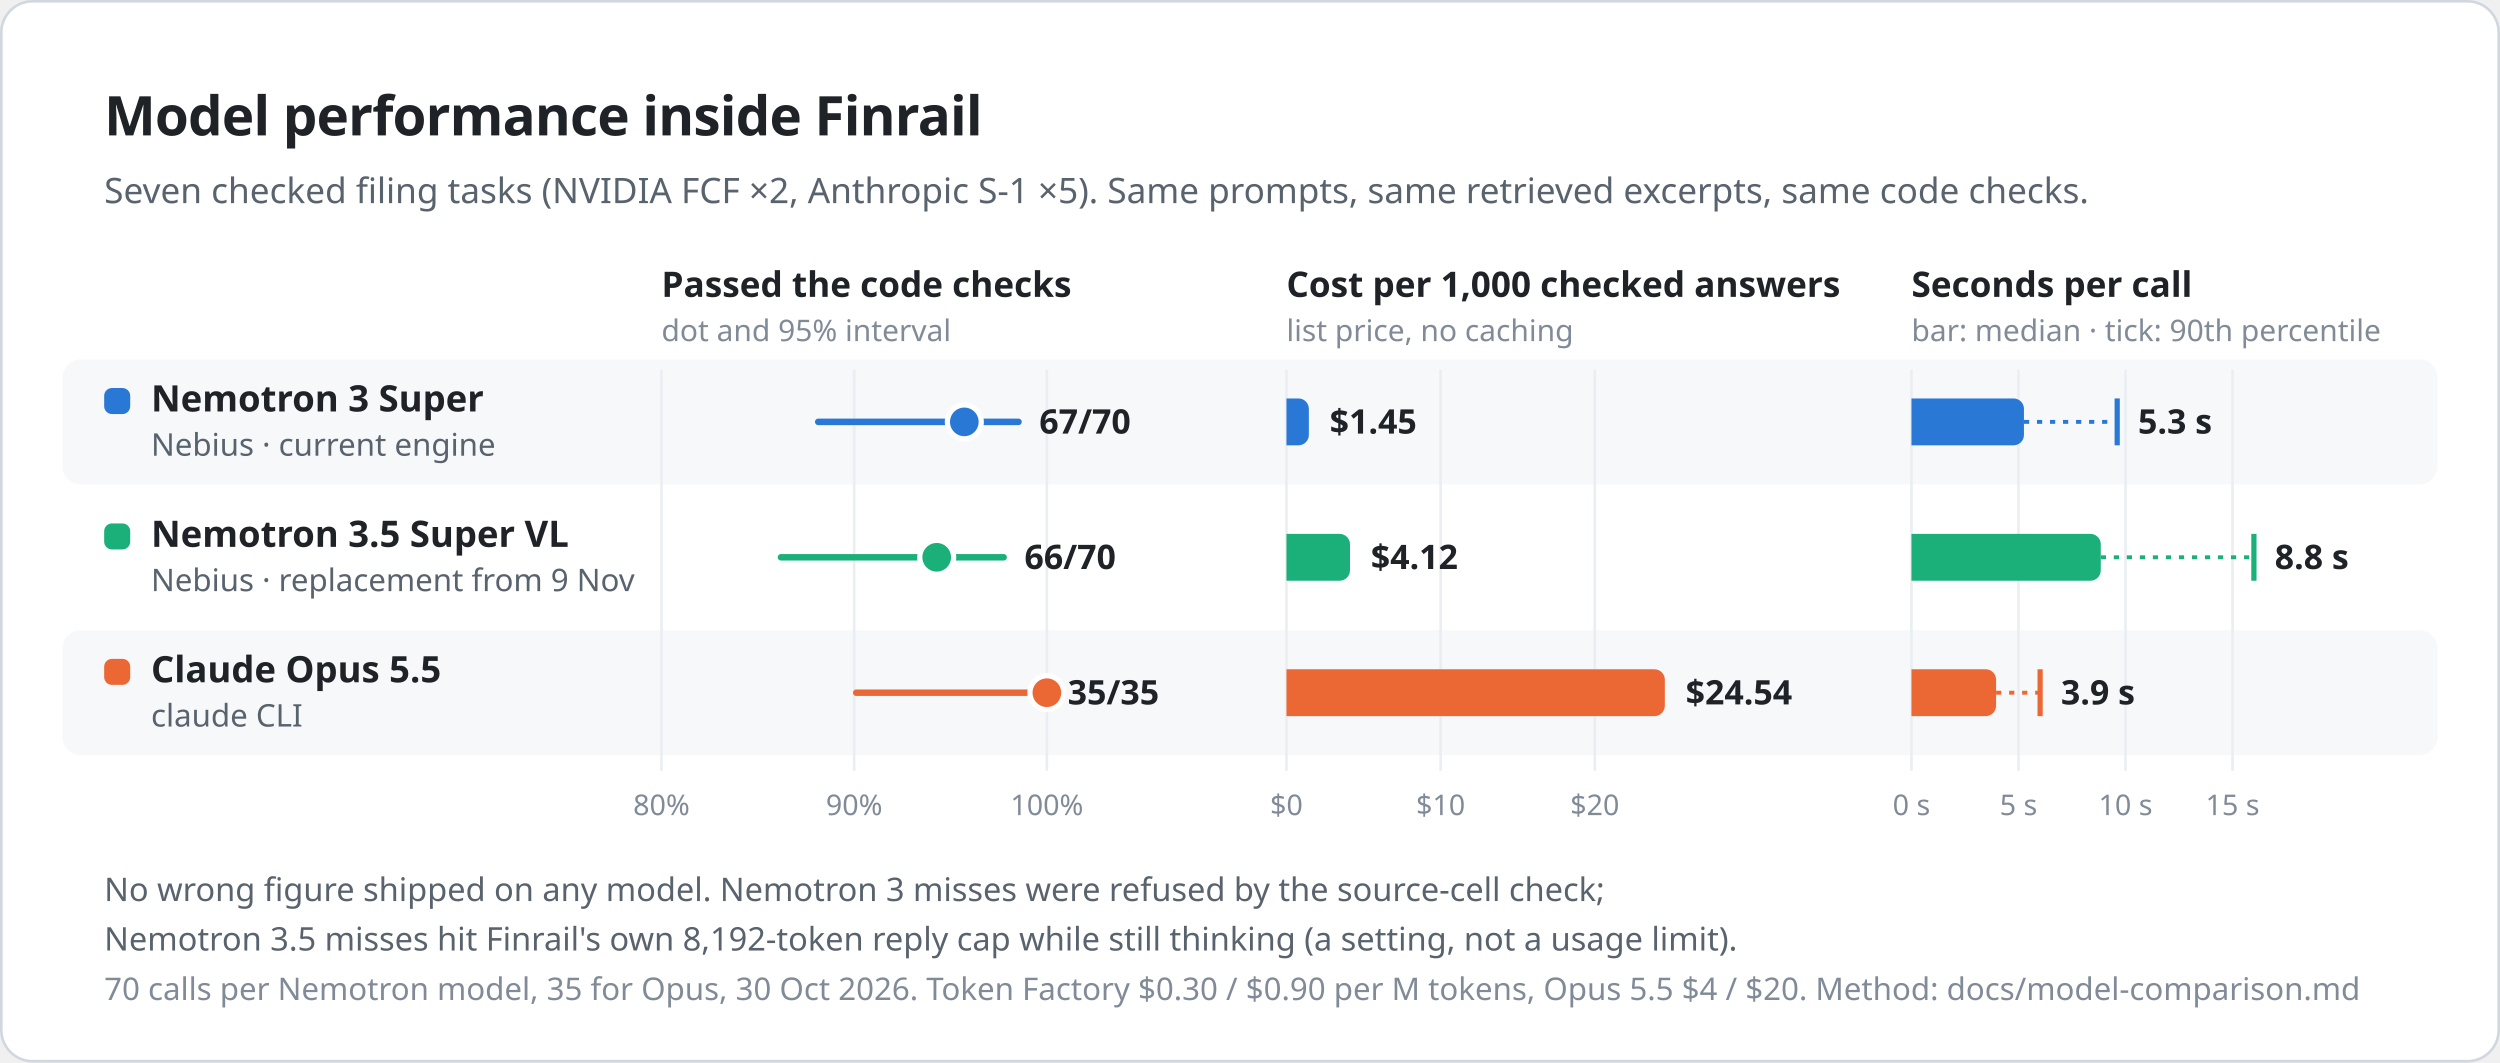
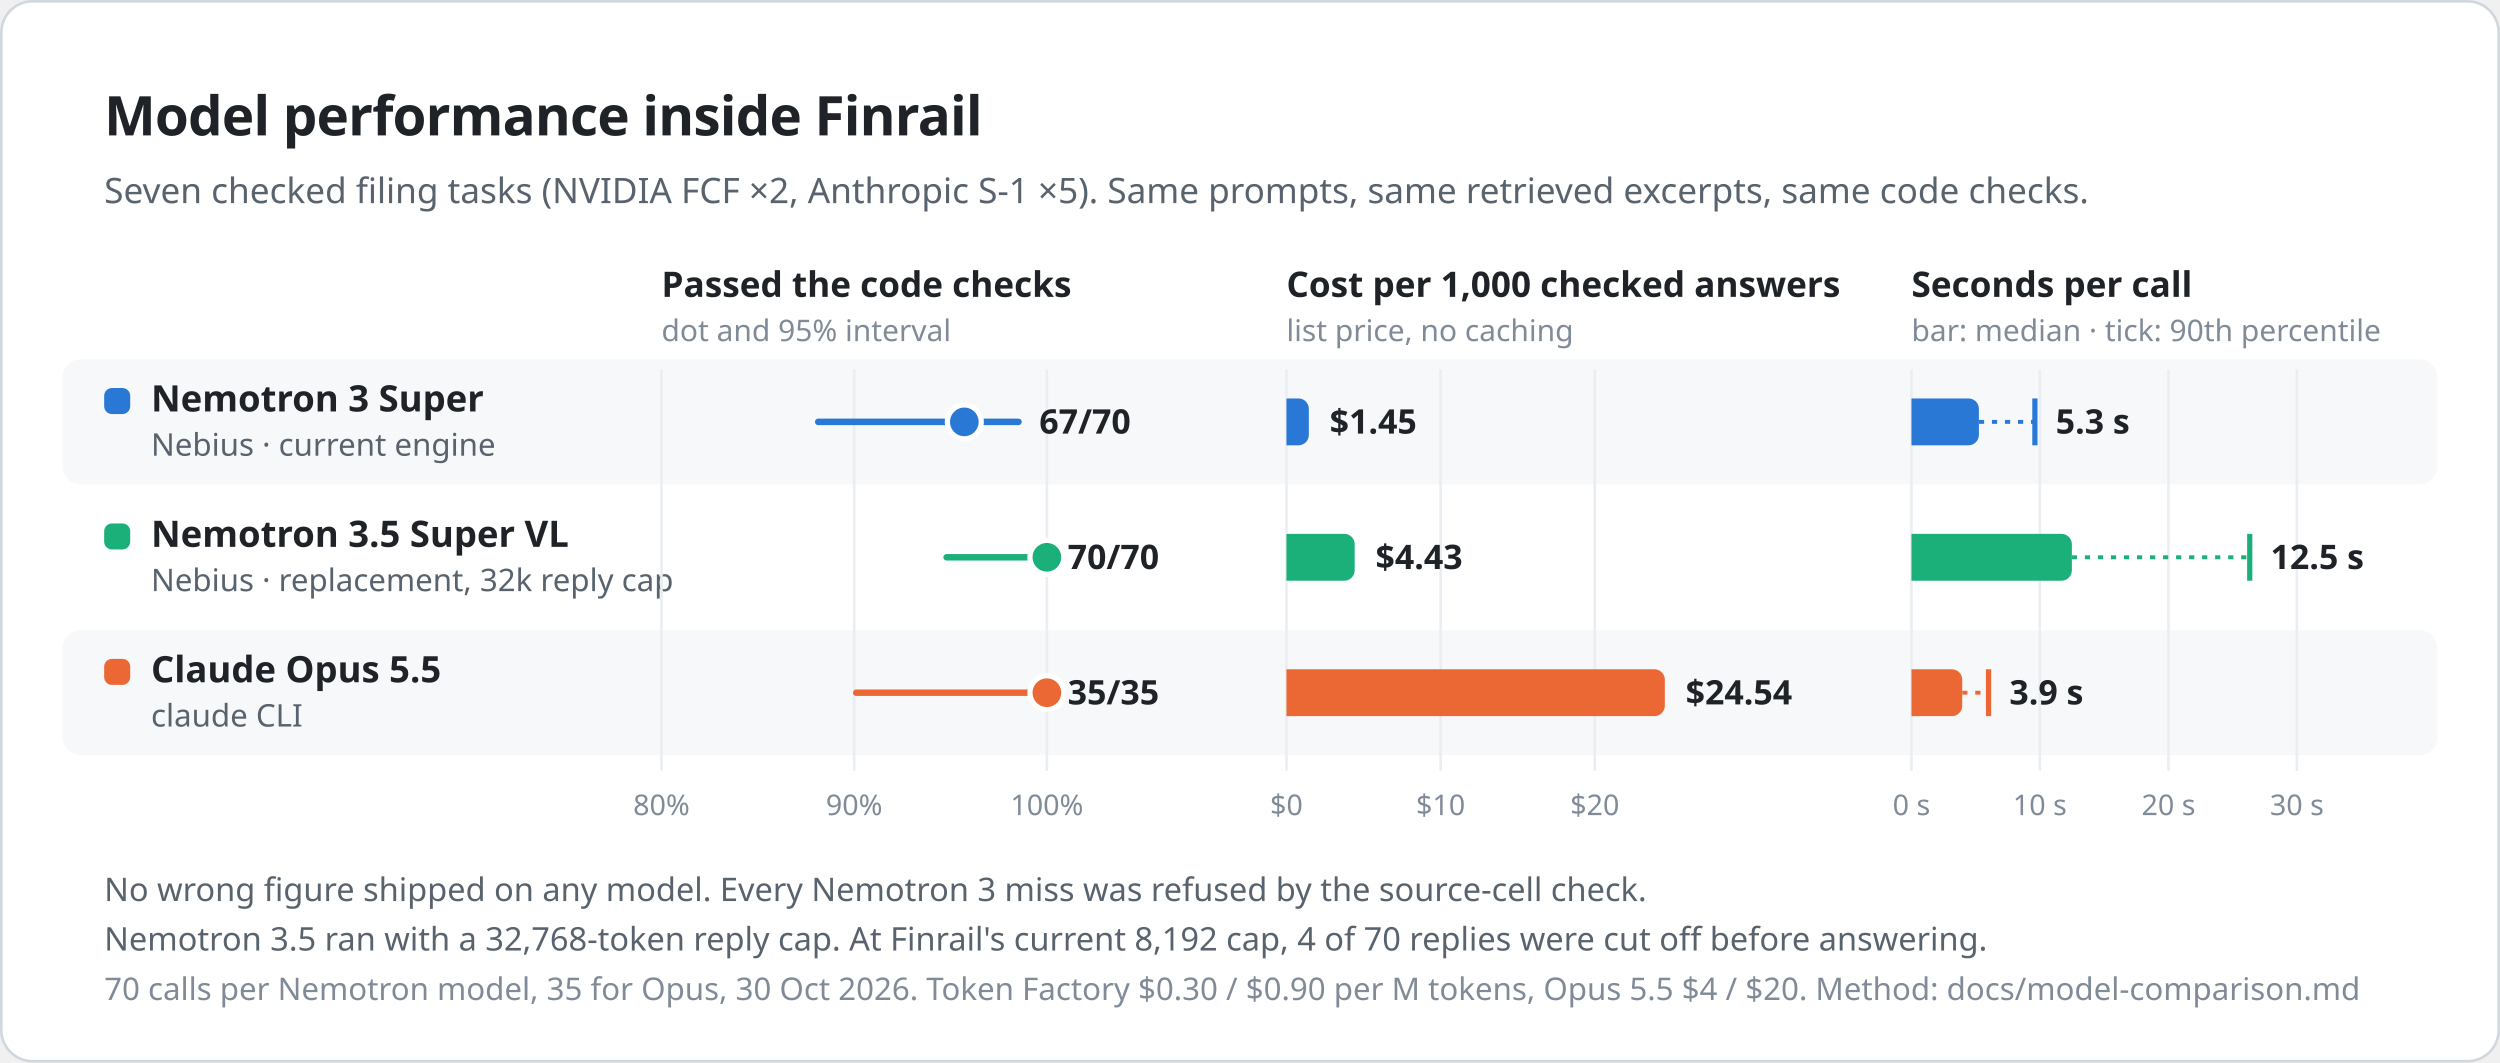
<svg xmlns="http://www.w3.org/2000/svg" width="960" height="408" viewBox="0 0 960 408" font-family="-apple-system, BlinkMacSystemFont, 'Segoe UI', 'Noto Sans', Helvetica, Arial, sans-serif" role="img" aria-labelledby="t d">
  <rect x="0.5" y="0.5" width="959" height="407" rx="12" fill="#ffffff" stroke="#d0d7de" />
  <text x="40" y="52" font-size="21" font-weight="650" fill="#1f2328" letter-spacing="-0.3">Model performance inside Finrail</text>
  <text x="40" y="78" font-size="13.5" fill="#59636e">Seven checked filing tasks (NVIDIA FCF ×2, Anthropic S-1 ×5). Same prompts, same retrieved excerpts, same code checks.</text>
  <rect x="24" y="138.0" width="912" height="48" rx="7" fill="#f6f8fa" />
  <rect x="40" y="149" width="10" height="10" rx="3" fill="#2a78d6" />
  <text x="58" y="158" font-size="14" font-weight="600" fill="#1f2328">Nemotron 3 Super</text>
  <text x="58" y="175" font-size="12" fill="#59636e">Nebius · current engine</text>
  <rect x="40" y="201" width="10" height="10" rx="3" fill="#1baf7a" />
  <text x="58" y="210" font-size="14" font-weight="600" fill="#1f2328">Nemotron 3.5 Super VL</text>
-   <text x="58" y="227" font-size="12" fill="#59636e">Nebius · replacement from 9 Nov</text>
+   <text x="58" y="227" font-size="12" fill="#59636e">Nebius · replacement, 32k reply cap</text>
  <rect x="24" y="242.0" width="912" height="48" rx="7" fill="#f6f8fa" />
  <rect x="40" y="253" width="10" height="10" rx="3" fill="#eb6834" />
  <text x="58" y="262" font-size="14" font-weight="600" fill="#1f2328">Claude Opus 5.5</text>
  <text x="58" y="279" font-size="12" fill="#59636e">claude CLI</text>
  <text x="254" y="114" font-size="13.5" font-weight="650" fill="#1f2328">Passed the code checks</text>
  <text x="254" y="131" font-size="11.5" fill="#818b98">dot and 95% interval</text>
  <line x1="254.0" x2="254.0" y1="142" y2="296" stroke="#eaeef2" />
  <text x="254.0" y="313" font-size="11" fill="#818b98" text-anchor="middle">80%</text>
  <line x1="328.0" x2="328.0" y1="142" y2="296" stroke="#eaeef2" />
  <text x="328.0" y="313" font-size="11" fill="#818b98" text-anchor="middle">90%</text>
  <line x1="402.0" x2="402.0" y1="142" y2="296" stroke="#eaeef2" />
  <text x="402.0" y="313" font-size="11" fill="#818b98" text-anchor="middle">100%</text>
  <line x1="314.2" x2="391.1" y1="162" y2="162" stroke="#2a78d6" stroke-width="2.5" stroke-linecap="round" />
  <circle cx="370.3" cy="162" r="6.5" fill="#2a78d6" stroke="#ffffff" stroke-width="2" />
  <text x="399.1" y="166.5" font-size="13" font-weight="650" fill="#1f2328">67/70</text>
-   <line x1="299.9" x2="385.4" y1="214" y2="214" stroke="#1baf7a" stroke-width="2.5" stroke-linecap="round" />
-   <circle cx="359.7" cy="214" r="6.5" fill="#1baf7a" stroke="#ffffff" stroke-width="2" />
-   <text x="393.4" y="218.5" font-size="13" font-weight="650" fill="#1f2328">66/70</text>
+   <line x1="363.5" x2="402.0" y1="214" y2="214" stroke="#1baf7a" stroke-width="2.5" stroke-linecap="round" />
+   <circle cx="402.0" cy="214" r="6.5" fill="#1baf7a" stroke="#ffffff" stroke-width="2" />
+   <text x="410.0" y="218.5" font-size="13" font-weight="650" fill="#1f2328">70/70</text>
  <line x1="328.8" x2="402.0" y1="266" y2="266" stroke="#eb6834" stroke-width="2.5" stroke-linecap="round" />
  <circle cx="402.0" cy="266" r="6.5" fill="#eb6834" stroke="#ffffff" stroke-width="2" />
  <text x="410.0" y="270.5" font-size="13" font-weight="650" fill="#1f2328">35/35</text>
  <text x="494" y="114" font-size="13.5" font-weight="650" fill="#1f2328">Cost per 1,000 checked answers</text>
  <text x="494" y="131" font-size="11.5" fill="#818b98">list price, no caching</text>
  <line x1="494.0" x2="494.0" y1="142" y2="296" stroke="#eaeef2" />
  <text x="494.0" y="313" font-size="11" fill="#818b98" text-anchor="middle">$0</text>
  <line x1="553.2" x2="553.2" y1="142" y2="296" stroke="#eaeef2" />
  <text x="553.2" y="313" font-size="11" fill="#818b98" text-anchor="middle">$10</text>
  <line x1="612.4" x2="612.4" y1="142" y2="296" stroke="#eaeef2" />
  <text x="612.4" y="313" font-size="11" fill="#818b98" text-anchor="middle">$20</text>
  <path d="M494,153 h4.6 a4,4 0 0 1 4,4 v10 a4,4 0 0 1 -4,4 h-4.6 z" fill="#2a78d6" />
  <text x="510.6" y="166.5" font-size="13" font-weight="650" fill="#1f2328">$1.45</text>
-   <path d="M494,205 h20.4 a4,4 0 0 1 4,4 v10 a4,4 0 0 1 -4,4 h-20.4 z" fill="#1baf7a" />
-   <text x="526.4" y="218.5" font-size="13" font-weight="650" fill="#1f2328">$4.12</text>
+   <path d="M494,205 h22.2 a4,4 0 0 1 4,4 v10 a4,4 0 0 1 -4,4 h-22.2 z" fill="#1baf7a" />
+   <text x="528.2" y="218.5" font-size="13" font-weight="650" fill="#1f2328">$4.43</text>
  <path d="M494,257 h141.3 a4,4 0 0 1 4,4 v10 a4,4 0 0 1 -4,4 h-141.3 z" fill="#eb6834" />
  <text x="647.3" y="270.5" font-size="13" font-weight="650" fill="#1f2328">$24.54</text>
  <text x="734" y="114" font-size="13.5" font-weight="650" fill="#1f2328">Seconds per call</text>
  <text x="734" y="131" font-size="11.5" fill="#818b98">bar: median · tick: 90th percentile</text>
  <line x1="734.0" x2="734.0" y1="142" y2="296" stroke="#eaeef2" />
  <text x="734.0" y="313" font-size="11" fill="#818b98" text-anchor="middle">0 s</text>
-   <line x1="775.1" x2="775.1" y1="142" y2="296" stroke="#eaeef2" />
-   <text x="775.1" y="313" font-size="11" fill="#818b98" text-anchor="middle">5 s</text>
-   <line x1="816.2" x2="816.2" y1="142" y2="296" stroke="#eaeef2" />
-   <text x="816.2" y="313" font-size="11" fill="#818b98" text-anchor="middle">10 s</text>
-   <line x1="857.3" x2="857.3" y1="142" y2="296" stroke="#eaeef2" />
-   <text x="857.3" y="313" font-size="11" fill="#818b98" text-anchor="middle">15 s</text>
-   <path d="M734,153 h39.2 a4,4 0 0 1 4,4 v10 a4,4 0 0 1 -4,4 h-39.2 z" fill="#2a78d6" />
-   <line x1="813.0" x2="813.0" y1="153" y2="171" stroke="#2a78d6" stroke-width="2" />
-   <line x1="777.2" x2="813.0" y1="162" y2="162" stroke="#2a78d6" stroke-width="1.5" stroke-dasharray="2 3" />
-   <text x="821.0" y="166.5" font-size="13" font-weight="650" fill="#1f2328">5.3 s</text>
-   <path d="M734,205 h68.7 a4,4 0 0 1 4,4 v10 a4,4 0 0 1 -4,4 h-68.7 z" fill="#1baf7a" />
-   <line x1="865.5" x2="865.5" y1="205" y2="223" stroke="#1baf7a" stroke-width="2" />
-   <line x1="806.7" x2="865.5" y1="214" y2="214" stroke="#1baf7a" stroke-width="1.5" stroke-dasharray="2 3" />
-   <text x="873.5" y="218.5" font-size="13" font-weight="650" fill="#1f2328">8.8 s</text>
-   <path d="M734,257 h28.5 a4,4 0 0 1 4,4 v10 a4,4 0 0 1 -4,4 h-28.5 z" fill="#eb6834" />
-   <line x1="783.4" x2="783.4" y1="257" y2="275" stroke="#eb6834" stroke-width="2" />
-   <line x1="766.5" x2="783.4" y1="266" y2="266" stroke="#eb6834" stroke-width="1.5" stroke-dasharray="2 3" />
-   <text x="791.4" y="270.5" font-size="13" font-weight="650" fill="#1f2328">3.9 s</text>
-   <text x="40" y="346" font-size="12.5" fill="#59636e">No wrong figure shipped on any model. Nemotron 3 misses were refused by the source-cell check;</text>
-   <text x="40" y="365" font-size="12.5" fill="#59636e">Nemotron 3.5 misses hit Finrail's own 8,192-token reply cap while still thinking (a setting, not a usage limit).</text>
+   <line x1="783.3" x2="783.3" y1="142" y2="296" stroke="#eaeef2" />
+   <text x="783.3" y="313" font-size="11" fill="#818b98" text-anchor="middle">10 s</text>
+   <line x1="832.7" x2="832.7" y1="142" y2="296" stroke="#eaeef2" />
+   <text x="832.7" y="313" font-size="11" fill="#818b98" text-anchor="middle">20 s</text>
+   <line x1="882.0" x2="882.0" y1="142" y2="296" stroke="#eaeef2" />
+   <text x="882.0" y="313" font-size="11" fill="#818b98" text-anchor="middle">30 s</text>
+   <path d="M734,153 h21.9 a4,4 0 0 1 4,4 v10 a4,4 0 0 1 -4,4 h-21.9 z" fill="#2a78d6" />
+   <line x1="781.4" x2="781.4" y1="153" y2="171" stroke="#2a78d6" stroke-width="2" />
+   <line x1="759.9" x2="781.4" y1="162" y2="162" stroke="#2a78d6" stroke-width="1.5" stroke-dasharray="2 3" />
+   <text x="789.4" y="166.5" font-size="13" font-weight="650" fill="#1f2328">5.3 s</text>
+   <path d="M734,205 h57.6 a4,4 0 0 1 4,4 v10 a4,4 0 0 1 -4,4 h-57.6 z" fill="#1baf7a" />
+   <line x1="863.9" x2="863.9" y1="205" y2="223" stroke="#1baf7a" stroke-width="2" />
+   <line x1="795.6" x2="863.9" y1="214" y2="214" stroke="#1baf7a" stroke-width="1.5" stroke-dasharray="2 3" />
+   <text x="871.9" y="218.5" font-size="13" font-weight="650" fill="#1f2328">12.5 s</text>
+   <path d="M734,257 h15.5 a4,4 0 0 1 4,4 v10 a4,4 0 0 1 -4,4 h-15.5 z" fill="#eb6834" />
+   <line x1="763.6" x2="763.6" y1="257" y2="275" stroke="#eb6834" stroke-width="2" />
+   <line x1="753.5" x2="763.6" y1="266" y2="266" stroke="#eb6834" stroke-width="1.5" stroke-dasharray="2 3" />
+   <text x="771.6" y="270.5" font-size="13" font-weight="650" fill="#1f2328">3.9 s</text>
+   <text x="40" y="346" font-size="12.5" fill="#59636e">No wrong figure shipped on any model. Every Nemotron 3 miss was refused by the source-cell check.</text>
+   <text x="40" y="365" font-size="12.5" fill="#59636e">Nemotron 3.5 ran with a 32,768-token reply cap. At Finrail's current 8,192 cap, 4 of 70 replies were cut off before answering.</text>
  <text x="40" y="384" font-size="12" fill="#818b98">70 calls per Nemotron model, 35 for Opus, 30 Oct 2026. Token Factory $0.30 / $0.90 per M tokens, Opus 5.5 $4 / $20. Method: docs/model-comparison.md</text>
</svg>
